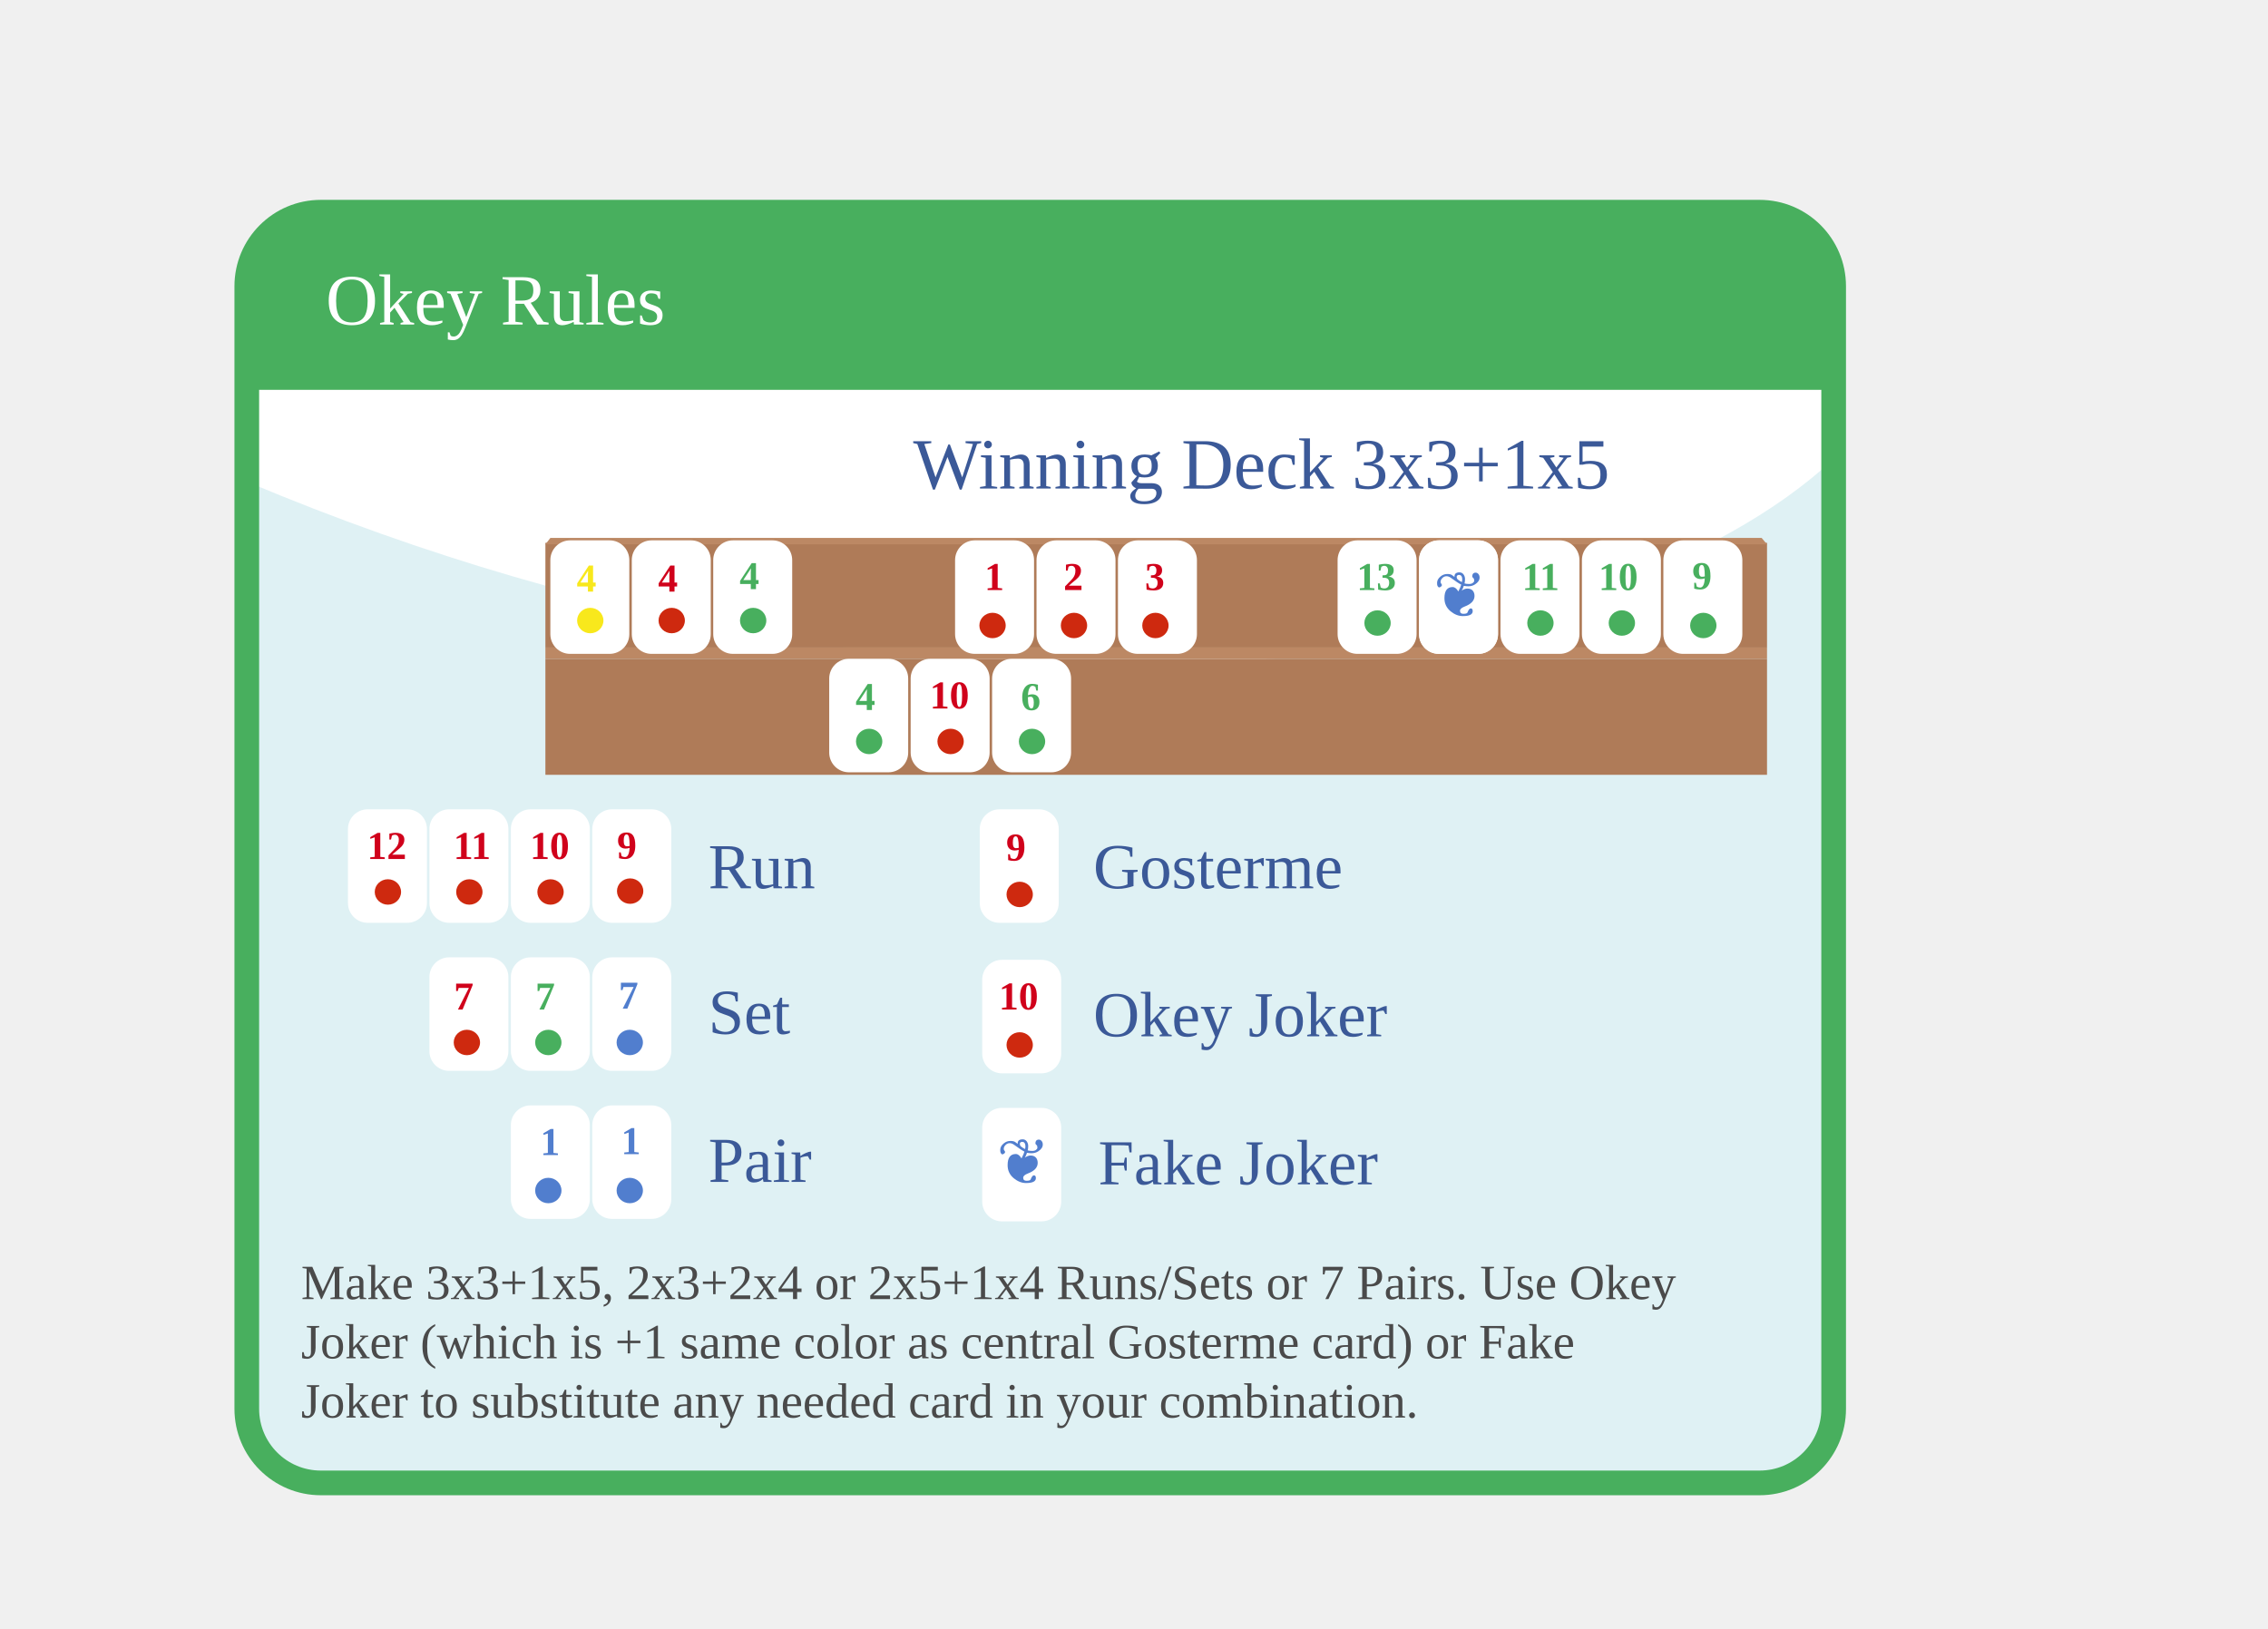
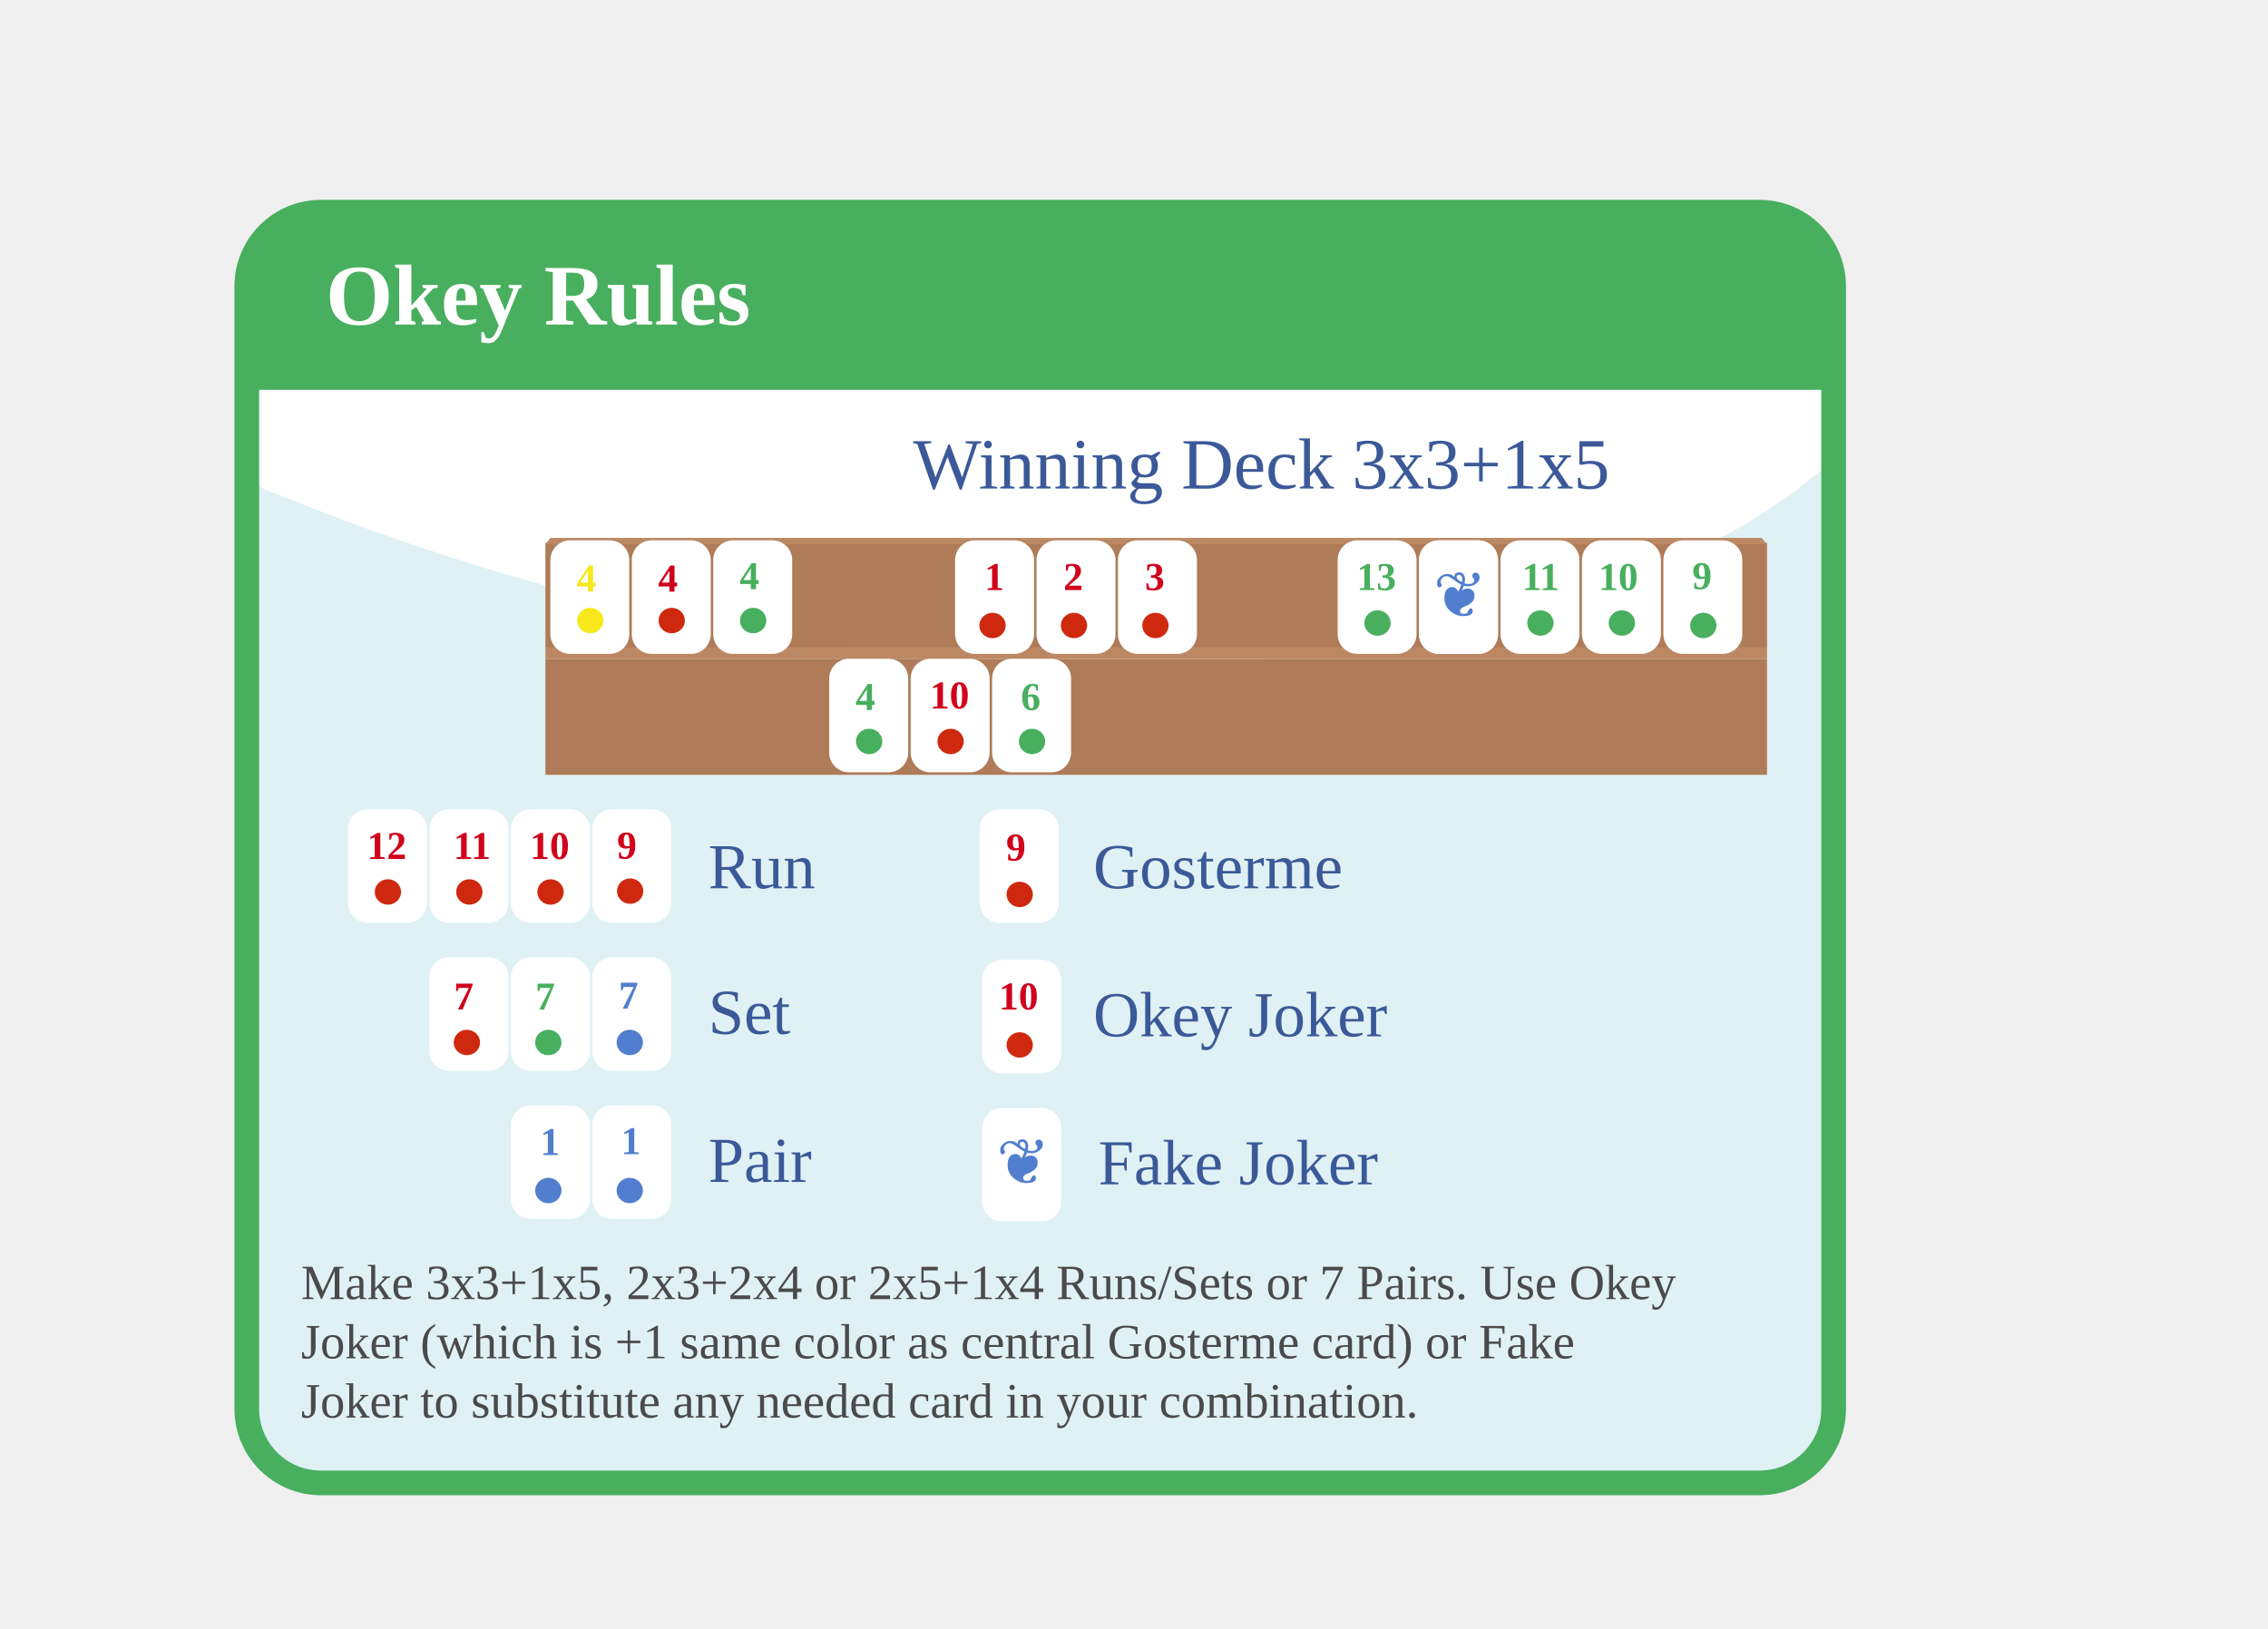
<svg xmlns="http://www.w3.org/2000/svg" width="919px" height="660px" viewBox="0 0 919 660" version="1.1">
  <defs />
  <g id="Page-1" stroke="none" stroke-width="1" fill="none" fill-rule="evenodd">
    <g id="Okey-Rules" transform="translate(100, 86)">
      <g id="Dialog-2">
        <rect id="Rectangle-54-2" fill="#FFFFFF" x="0" y="0" width="643" height="515" rx="30" />
        <path d="M0,109.2 L0,494.566 C0,505.851 9.244,515 20.643,515 L622.357,515 C633.758,515 643,505.839 643,494.558 L643,100 C552.175,184.84 291.053,231.86 0,109.2 L0,109.2 Z" id="Rectangle-60" fill="#DFF1F4" />
        <path d="M617,1 C533.816,0.22 200.886,1 20,1 C15.828,1 0,18 0,18 L0,72 L643,72 L643,18 C643,18 629.237,1.115 617,1 Z" id="Rectangle-55" fill="#48AF5E" />
        <rect id="Rectangle-54" stroke="#48AF5E" stroke-width="10" x="0" y="0" width="643" height="515" rx="30" />
      </g>
      <g id="Notes" transform="translate(22, 420)" font-size="20" font-family="Exo 2" fill="#4A4A4A" font-weight="normal">
        <text id="Make-3x3+1x5,-2x3+2x">
          <tspan x="0" y="20.5">Make 3x3+1x5, 2x3+2x4 or 2x5+1x4 Runs/Sets or 7 Pairs. Use Okey </tspan>
          <tspan x="0" y="44.5">Joker (which is +1 same color as central Gosterme card) or Fake </tspan>
          <tspan x="0" y="68.5">Joker to substitute any needed card in your combination.</tspan>
        </text>
      </g>
      <g id="Winning-Deck-3x3+1x5" transform="translate(270, 83)" font-size="29.302" font-family="Exo 2" fill="#3B5998" font-weight="normal">
        <text>
          <tspan x="0" y="29">Winning Deck 3x3+1x5</tspan>
        </text>
      </g>
-       <g id="Group" transform="translate(32, 17)" font-size="29.302" font-family="Exo 2" fill="#FFFFFF" font-weight="normal">
-         <text id="Okey-Rules">
-           <tspan x="0" y="28.528">Okey Rules</tspan>
-         </text>
-       </g>
      <g id="Small-Deck" transform="translate(121, 132)">
        <g id="Deck">
          <rect id="Rectangle-path" fill="#AF7B58" x="0" y="2" width="495" height="42.449" />
          <rect id="Rectangle-path" fill="#AF7B58" x="0" y="49" width="495" height="47.02" />
          <path d="M495,44.415 L215.964,44.415 L0,44.408 L0,48.973 L213.326,48.973 L495,48.98 L495,44.415 L495,44.415 Z" id="Shape" fill="#BC8864" />
          <path d="M495,2.612 L0,2.612 L2.022,0 L492.817,0 L495,2.612 L495,2.612 Z" id="Shape" fill="#BC8864" />
        </g>
        <g id="1x3-Fours-Set" transform="translate(2, 1)">
          <g id="Slot-1,1-2">
            <rect id="Shape" fill="#FFFFFF" x="0" y="0" width="32" height="46" rx="8" />
            <text id="4" fill="#F8E81C" font-family="Exo 2" font-size="16.011" font-weight="bold">
              <tspan x="10.665" y="20.766">4</tspan>
            </text>
            <path d="M16.179,37.655 C19.125,37.655 21.513,35.347 21.513,32.5 C21.513,29.653 19.125,27.345 16.179,27.345 C13.234,27.345 10.846,29.653 10.846,32.5 C10.846,35.347 13.234,37.655 16.179,37.655 L16.179,37.655 Z" id="Oval-23" fill="#F8E81C" />
          </g>
          <g id="Slot-1,1-3" transform="translate(33, 0)">
            <rect id="Shape" fill="#FFFFFF" x="0" y="0" width="32" height="46" rx="8" />
            <text id="4" font-family="Exo 2" font-size="16.011" font-weight="bold" fill="#D0011B">
              <tspan x="10.665" y="20.766">4</tspan>
            </text>
            <path d="M16.179,37.655 C19.125,37.655 21.513,35.347 21.513,32.5 C21.513,29.653 19.125,27.345 16.179,27.345 C13.234,27.345 10.846,29.653 10.846,32.5 C10.846,35.347 13.234,37.655 16.179,37.655 L16.179,37.655 Z" id="Oval-23" fill="#CE290F" />
          </g>
          <g id="Slot-1,1-4" transform="translate(66, 0)">
            <rect id="Shape" fill="#FFFFFF" x="0" y="0" width="32" height="46" rx="8" />
            <text id="4" font-family="Exo 2" font-size="16.011" font-weight="bold" fill="#48AF5E">
              <tspan x="10.665" y="19.766">4</tspan>
            </text>
            <path d="M16.179,37.655 C19.125,37.655 21.513,35.347 21.513,32.5 C21.513,29.653 19.125,27.345 16.179,27.345 C13.234,27.345 10.846,29.653 10.846,32.5 C10.846,35.347 13.234,37.655 16.179,37.655 L16.179,37.655 Z" id="Oval-23" fill="#48AF5E" />
          </g>
        </g>
        <g id="1x3-Green-Run" transform="translate(115, 49)">
          <g id="Slot-1,1-5">
            <rect id="Shape" fill="#FFFFFF" x="0" y="0" width="32" height="46" rx="8" />
            <text id="4" font-family="Exo 2" font-size="16.011" font-weight="bold" fill="#48AF5E">
              <tspan x="10.665" y="20.766">4</tspan>
            </text>
            <path d="M16.179,38.655 C19.125,38.655 21.513,36.347 21.513,33.5 C21.513,30.653 19.125,28.345 16.179,28.345 C13.234,28.345 10.846,30.653 10.846,33.5 C10.846,36.347 13.234,38.655 16.179,38.655 L16.179,38.655 Z" id="Oval-23" fill="#48AF5E" />
          </g>
          <g id="Slot-1,1-7" transform="translate(66, 0)">
            <rect id="Shape" fill="#FFFFFF" x="0" y="0" width="32" height="46" rx="8" />
            <path d="M16.179,38.655 C19.125,38.655 21.513,36.347 21.513,33.5 C21.513,30.653 19.125,28.345 16.179,28.345 C13.234,28.345 10.846,30.653 10.846,33.5 C10.846,36.347 13.234,38.655 16.179,38.655 L16.179,38.655 Z" id="Oval-23" fill="#48AF5E" />
            <text id="6" font-family="Exo 2" font-size="16.011" font-weight="bold" fill="#48AF5E">
              <tspan x="11.665" y="20.766">6</tspan>
            </text>
          </g>
          <g id="Okey-Run" transform="translate(33, 0)">
            <rect id="Shape" fill="#FFFFFF" x="0" y="0" width="32" height="46" rx="8" />
            <path d="M16.179,38.655 C19.125,38.655 21.513,36.347 21.513,33.5 C21.513,30.653 19.125,28.345 16.179,28.345 C13.234,28.345 10.846,30.653 10.846,33.5 C10.846,36.347 13.234,38.655 16.179,38.655 L16.179,38.655 Z" id="Oval-23" fill="#CE290F" />
            <text id="10" font-family="Exo 2" font-size="16.011" font-weight="bold" fill="#D0011B">
              <tspan x="7.74" y="20.136">10</tspan>
            </text>
          </g>
        </g>
        <g id="1x5-Red-Run" transform="translate(321, 1)">
          <g id="Slot-1,1-17" transform="translate(66, 0)">
            <rect id="Shape" fill="#FFFFFF" x="0" y="0" width="32" height="46" rx="8" />
            <path d="M16.179,38.655 C19.125,38.655 21.513,36.347 21.513,33.5 C21.513,30.653 19.125,28.345 16.179,28.345 C13.234,28.345 10.846,30.653 10.846,33.5 C10.846,36.347 13.234,38.655 16.179,38.655 L16.179,38.655 Z" id="Oval-23" fill="#48AF5E" />
            <text id="11" font-family="Exo 2" font-size="16.011" font-weight="bold" fill="#48AF5E">
              <tspan x="8.74" y="20.136">11</tspan>
            </text>
          </g>
          <g id="Slot-1,1-14" transform="translate(33, 0)">
            <rect id="Shape" fill="#FFFFFF" x="0" y="0" width="32" height="46" rx="8" />
            <path d="M15.179,39.655 C18.125,39.655 20.513,37.347 20.513,34.5 C20.513,31.653 18.125,29.345 15.179,29.345 C12.234,29.345 9.846,31.653 9.846,34.5 C9.846,37.347 12.234,39.655 15.179,39.655 L15.179,39.655 Z" id="Oval-23" fill="#48AF5E" />
            <text id="12" font-family="Lucida Grande" font-size="16.011" font-weight="bold" fill="#48AF5E">
              <tspan x="4.626" y="20.136">12</tspan>
            </text>
          </g>
          <g id="Slot-1,1-18">
            <rect id="Shape" fill="#FFFFFF" x="0" y="0" width="32" height="46" rx="8" />
            <text id="13" font-family="Exo 2" font-size="16.011" font-weight="bold" fill="#48AF5E">
              <tspan x="7.74" y="20.136">13</tspan>
            </text>
            <path d="M16.179,38.655 C19.125,38.655 21.513,36.347 21.513,33.5 C21.513,30.653 19.125,28.345 16.179,28.345 C13.234,28.345 10.846,30.653 10.846,33.5 C10.846,36.347 13.234,38.655 16.179,38.655 L16.179,38.655 Z" id="Oval-23" fill="#48AF5E" />
          </g>
          <g id="Slot-1,1-15" transform="translate(99, 0)">
            <rect id="Shape" fill="#FFFFFF" x="0" y="0" width="32" height="46" rx="8" />
            <path d="M16.179,38.655 C19.125,38.655 21.513,36.347 21.513,33.5 C21.513,30.653 19.125,28.345 16.179,28.345 C13.234,28.345 10.846,30.653 10.846,33.5 C10.846,36.347 13.234,38.655 16.179,38.655 L16.179,38.655 Z" id="Oval-23" fill="#48AF5E" />
            <text id="10" font-family="Exo 2" font-size="16.011" font-weight="bold" fill="#48AF5E">
              <tspan x="6.74" y="20.136">10</tspan>
            </text>
          </g>
          <g id="Slot-1,1-16" transform="translate(132, 0)">
            <rect id="Shape" fill="#FFFFFF" x="0" y="0" width="32" height="46" rx="8" />
            <path d="M16.179,39.655 C19.125,39.655 21.513,37.347 21.513,34.5 C21.513,31.653 19.125,29.345 16.179,29.345 C13.234,29.345 10.846,31.653 10.846,34.5 C10.846,37.347 13.234,39.655 16.179,39.655 L16.179,39.655 Z" id="Oval-23" fill="#48AF5E" />
            <text id="9" font-family="Exo 2" font-size="16.011" font-weight="bold" fill="#48AF5E">
              <tspan x="11.665" y="19.766">9</tspan>
            </text>
          </g>
          <g id="Jocker-Run" transform="translate(33, 0)">
            <rect id="Shape" fill="#FFFFFF" x="0" y="0" width="32" height="46" rx="8" />
            <text id="❦" font-family="Zapf Dingbats" font-size="26" font-weight="normal" fill="#517ECE">
              <tspan x="5.71" y="31.222">❦</tspan>
            </text>
          </g>
        </g>
        <g id="1x3-Red-Run" transform="translate(166, 1)">
          <g id="Slot-1,1-21" transform="translate(66, 0)">
            <rect id="Shape" fill="#FFFFFF" x="0" y="0" width="32" height="46" rx="8" />
            <path d="M15.179,39.655 C18.125,39.655 20.513,37.347 20.513,34.5 C20.513,31.653 18.125,29.345 15.179,29.345 C12.234,29.345 9.846,31.653 9.846,34.5 C9.846,37.347 12.234,39.655 15.179,39.655 L15.179,39.655 Z" id="Oval-23" fill="#CE290F" />
            <text id="3" font-family="Exo 2" font-size="16.011" font-weight="bold" fill="#D0011B">
              <tspan x="10.903" y="20.136">3</tspan>
            </text>
          </g>
          <g id="Slot-1,1-19" transform="translate(33, 0)">
            <rect id="Shape" fill="#FFFFFF" x="0" y="0" width="32" height="46" rx="8" />
            <path d="M15.179,39.655 C18.125,39.655 20.513,37.347 20.513,34.5 C20.513,31.653 18.125,29.345 15.179,29.345 C12.234,29.345 9.846,31.653 9.846,34.5 C9.846,37.347 12.234,39.655 15.179,39.655 L15.179,39.655 Z" id="Oval-23" fill="#CE290F" />
            <text id="2" font-family="Exo 2" font-size="16.011" font-weight="bold" fill="#D0011B">
              <tspan x="10.903" y="20.136">2</tspan>
            </text>
          </g>
          <g id="Slot-1,1-20">
            <rect id="Shape" fill="#FFFFFF" x="0" y="0" width="32" height="46" rx="8" />
            <text id="1" font-family="Exo 2" font-size="16.011" font-weight="bold" fill="#D0011B">
              <tspan x="11.903" y="20.136">1</tspan>
            </text>
            <path d="M15.179,39.655 C18.125,39.655 20.513,37.347 20.513,34.5 C20.513,31.653 18.125,29.345 15.179,29.345 C12.234,29.345 9.846,31.653 9.846,34.5 C9.846,37.347 12.234,39.655 15.179,39.655 L15.179,39.655 Z" id="Oval-23" fill="#CE290F" />
          </g>
        </g>
      </g>
      <g id="Run" transform="translate(41, 242)">
        <g id="Slot-1,1-10" transform="translate(33, 0)">
          <rect id="Shape" fill="#FFFFFF" x="0" y="0" width="32" height="46" rx="8" />
          <path d="M16.179,38.655 C19.125,38.655 21.513,36.347 21.513,33.5 C21.513,30.653 19.125,28.345 16.179,28.345 C13.234,28.345 10.846,30.653 10.846,33.5 C10.846,36.347 13.234,38.655 16.179,38.655 L16.179,38.655 Z" id="Oval-23" fill="#CE290F" />
          <text id="11" font-family="Exo 2" font-size="16.011" font-weight="bold" fill="#D0011B">
            <tspan x="9.74" y="20.136">11</tspan>
          </text>
        </g>
        <g id="Slot-1,1-13">
          <rect id="Shape" fill="#FFFFFF" x="0" y="0" width="32" height="46" rx="8" />
          <text id="12" font-family="Exo 2" font-size="16.011" font-weight="bold" fill="#D0011B">
            <tspan x="7.74" y="20.136">12</tspan>
          </text>
          <path d="M16.179,38.655 C19.125,38.655 21.513,36.347 21.513,33.5 C21.513,30.653 19.125,28.345 16.179,28.345 C13.234,28.345 10.846,30.653 10.846,33.5 C10.846,36.347 13.234,38.655 16.179,38.655 L16.179,38.655 Z" id="Oval-23" fill="#CE290F" />
        </g>
        <g id="Slot-1,1-8" transform="translate(66, 0)">
          <rect id="Shape" fill="#FFFFFF" x="0" y="0" width="32" height="46" rx="8" />
          <path d="M21.407,33.505 C21.407,30.658 19.019,28.35 16.073,28.35 C13.128,28.35 10.74,30.658 10.74,33.505 C10.74,36.352 13.128,38.66 16.073,38.66 C19.019,38.66 21.407,36.352 21.407,33.505 Z" id="Oval-23" fill="#CE290F" />
          <text id="10" font-family="Exo 2" font-size="16.011" font-weight="bold" fill="#D0011B">
            <tspan x="7.74" y="20.136">10</tspan>
          </text>
        </g>
        <g id="Slot-1,1-9" transform="translate(99, 0)">
          <rect id="Shape" fill="#FFFFFF" x="0" y="0" width="32" height="46" rx="8" />
          <path d="M15.333,38.31 C18.279,38.31 20.667,36.002 20.667,33.155 C20.667,30.308 18.279,28 15.333,28 C12.388,28 10,30.308 10,33.155 C10,36.002 12.388,38.31 15.333,38.31 L15.333,38.31 Z" id="Oval-23" fill="#CE290F" />
          <text id="9" font-family="Exo 2" font-size="16.011" font-weight="bold" fill="#D0011B">
            <tspan x="10" y="20">9</tspan>
          </text>
        </g>
        <text font-family="Exo 2" font-size="26" font-weight="normal" fill="#3B5998">
          <tspan x="146" y="32">Run</tspan>
        </text>
      </g>
      <g id="Set" transform="translate(74, 302)">
        <g id="Slot-1,1-10">
          <rect id="Shape" fill="#FFFFFF" x="0" y="0" width="32" height="46" rx="8" />
          <path d="M15.179,39.655 C18.125,39.655 20.513,37.347 20.513,34.5 C20.513,31.653 18.125,29.345 15.179,29.345 C12.234,29.345 9.846,31.653 9.846,34.5 C9.846,37.347 12.234,39.655 15.179,39.655 L15.179,39.655 Z" id="Oval-23" fill="#CE290F" />
          <text id="7" font-family="Exo 2" font-size="16.011" font-weight="bold" fill="#D0011B">
            <tspan x="9.903" y="21.136">7</tspan>
          </text>
        </g>
        <g id="Slot-1,1-8" transform="translate(33, 0)">
          <rect id="Shape" fill="#FFFFFF" x="0" y="0" width="32" height="46" rx="8" />
          <path d="M15.179,39.655 C18.125,39.655 20.513,37.347 20.513,34.5 C20.513,31.653 18.125,29.345 15.179,29.345 C12.234,29.345 9.846,31.653 9.846,34.5 C9.846,37.347 12.234,39.655 15.179,39.655 L15.179,39.655 Z" id="Oval-23" fill="#48AF5E" />
          <text id="7" font-family="Exo 2" font-size="16.011" font-weight="bold" fill="#48AF5E">
            <tspan x="9.903" y="21.136">7</tspan>
          </text>
        </g>
        <g id="Slot-1,1-9" transform="translate(66, 0)">
          <rect id="Shape" fill="#FFFFFF" x="0" y="0" width="32" height="46" rx="8" />
          <path d="M15.179,39.655 C18.125,39.655 20.513,37.347 20.513,34.5 C20.513,31.653 18.125,29.345 15.179,29.345 C12.234,29.345 9.846,31.653 9.846,34.5 C9.846,37.347 12.234,39.655 15.179,39.655 L15.179,39.655 Z" id="Oval-23" fill="#517ECE" />
          <text id="7" font-family="Exo 2" font-size="16.011" font-weight="bold" fill="#517ECE">
            <tspan x="10.665" y="20.766">7</tspan>
          </text>
        </g>
        <text font-family="Exo 2" font-size="26" font-weight="normal" fill="#3B5998">
          <tspan x="113" y="31">Set</tspan>
        </text>
      </g>
      <g id="Pair" transform="translate(107, 362)">
        <g id="Slot-1,1-8">
          <rect id="Shape" fill="#FFFFFF" x="0" y="0" width="32" height="46" rx="8" />
          <path d="M15.179,39.655 C18.125,39.655 20.513,37.347 20.513,34.5 C20.513,31.653 18.125,29.345 15.179,29.345 C12.234,29.345 9.846,31.653 9.846,34.5 C9.846,37.347 12.234,39.655 15.179,39.655 L15.179,39.655 Z" id="Oval-23" fill="#517ECE" />
          <text id="1" font-family="Exo 2" font-size="16.011" font-weight="bold" fill="#517ECE">
            <tspan x="11.903" y="20.136">1</tspan>
          </text>
        </g>
        <g id="Slot-1,1-9" transform="translate(33, 0)">
          <rect id="Shape" fill="#FFFFFF" x="0" y="0" width="32" height="46" rx="8" />
          <path d="M15.179,39.655 C18.125,39.655 20.513,37.347 20.513,34.5 C20.513,31.653 18.125,29.345 15.179,29.345 C12.234,29.345 9.846,31.653 9.846,34.5 C9.846,37.347 12.234,39.655 15.179,39.655 L15.179,39.655 Z" id="Oval-23" fill="#517ECE" />
          <text id="1" fill="#517ECE" font-family="Exo 2" font-size="16.011" font-weight="bold">
            <tspan x="11.665" y="19.766">1</tspan>
          </text>
        </g>
        <text font-family="Exo 2" font-size="26" font-weight="normal" fill="#3B5998">
          <tspan x="80" y="31">Pair</tspan>
        </text>
      </g>
      <g id="Fake-Jocker" transform="translate(298, 363)">
        <g id="Slot-1,1-9">
          <rect id="Shape" fill="#FFFFFF" x="0" y="0" width="32" height="46" rx="8" />
          <text id="❦" font-family="Zapf Dingbats" font-size="26" font-weight="normal" fill="#517ECE">
            <tspan x="5.71" y="31">❦</tspan>
          </text>
        </g>
        <text id="Fake-Joker" font-family="Exo 2" font-size="26" font-weight="normal" fill="#3B5998">
          <tspan x="47" y="31">Fake Joker</tspan>
        </text>
      </g>
      <g id="Gosterme" transform="translate(297, 242)">
        <g id="Slot-1,1-11">
          <rect id="Shape" fill="#FFFFFF" x="0" y="0" width="32" height="46" rx="8" />
          <text id="9" font-family="Exo 2" font-size="16.011" font-weight="bold" fill="#D0011B">
            <tspan x="10.665" y="20.766">9</tspan>
          </text>
          <path d="M16.179,39.655 C19.125,39.655 21.513,37.347 21.513,34.5 C21.513,31.653 19.125,29.345 16.179,29.345 C13.234,29.345 10.846,31.653 10.846,34.5 C10.846,37.347 13.234,39.655 16.179,39.655 L16.179,39.655 Z" id="Oval-23" fill="#CE290F" />
        </g>
        <text font-family="Exo 2" font-size="26" font-weight="normal" fill="#3B5998">
          <tspan x="46" y="32">Gosterme</tspan>
        </text>
      </g>
      <g id="Okey" transform="translate(298, 303)">
        <g id="Slot-1,1-12">
          <rect id="Shape" fill="#FFFFFF" x="0" y="0" width="32" height="46" rx="8" />
          <path d="M15.179,39.655 C18.125,39.655 20.513,37.347 20.513,34.5 C20.513,31.653 18.125,29.345 15.179,29.345 C12.234,29.345 9.846,31.653 9.846,34.5 C9.846,37.347 12.234,39.655 15.179,39.655 L15.179,39.655 Z" id="Oval-23" fill="#CE290F" />
          <text id="10" font-family="Exo 2" font-size="16.011" font-weight="bold" fill="#D0011B">
            <tspan x="6.74" y="20.136">10</tspan>
          </text>
        </g>
        <text id="Okey-Joker" font-family="Exo 2" font-size="26" font-weight="normal" fill="#3B5998">
          <tspan x="45" y="31">Okey Joker</tspan>
        </text>
      </g>
+       <text id="Okey-Rules-Text" font-family="Exo 2" font-size="35" font-weight="bold" fill="#FFFFFF">
+         <tspan x="32" y="45.528">Okey Rules</tspan>
+       </text>
    </g>
  </g>
</svg>
